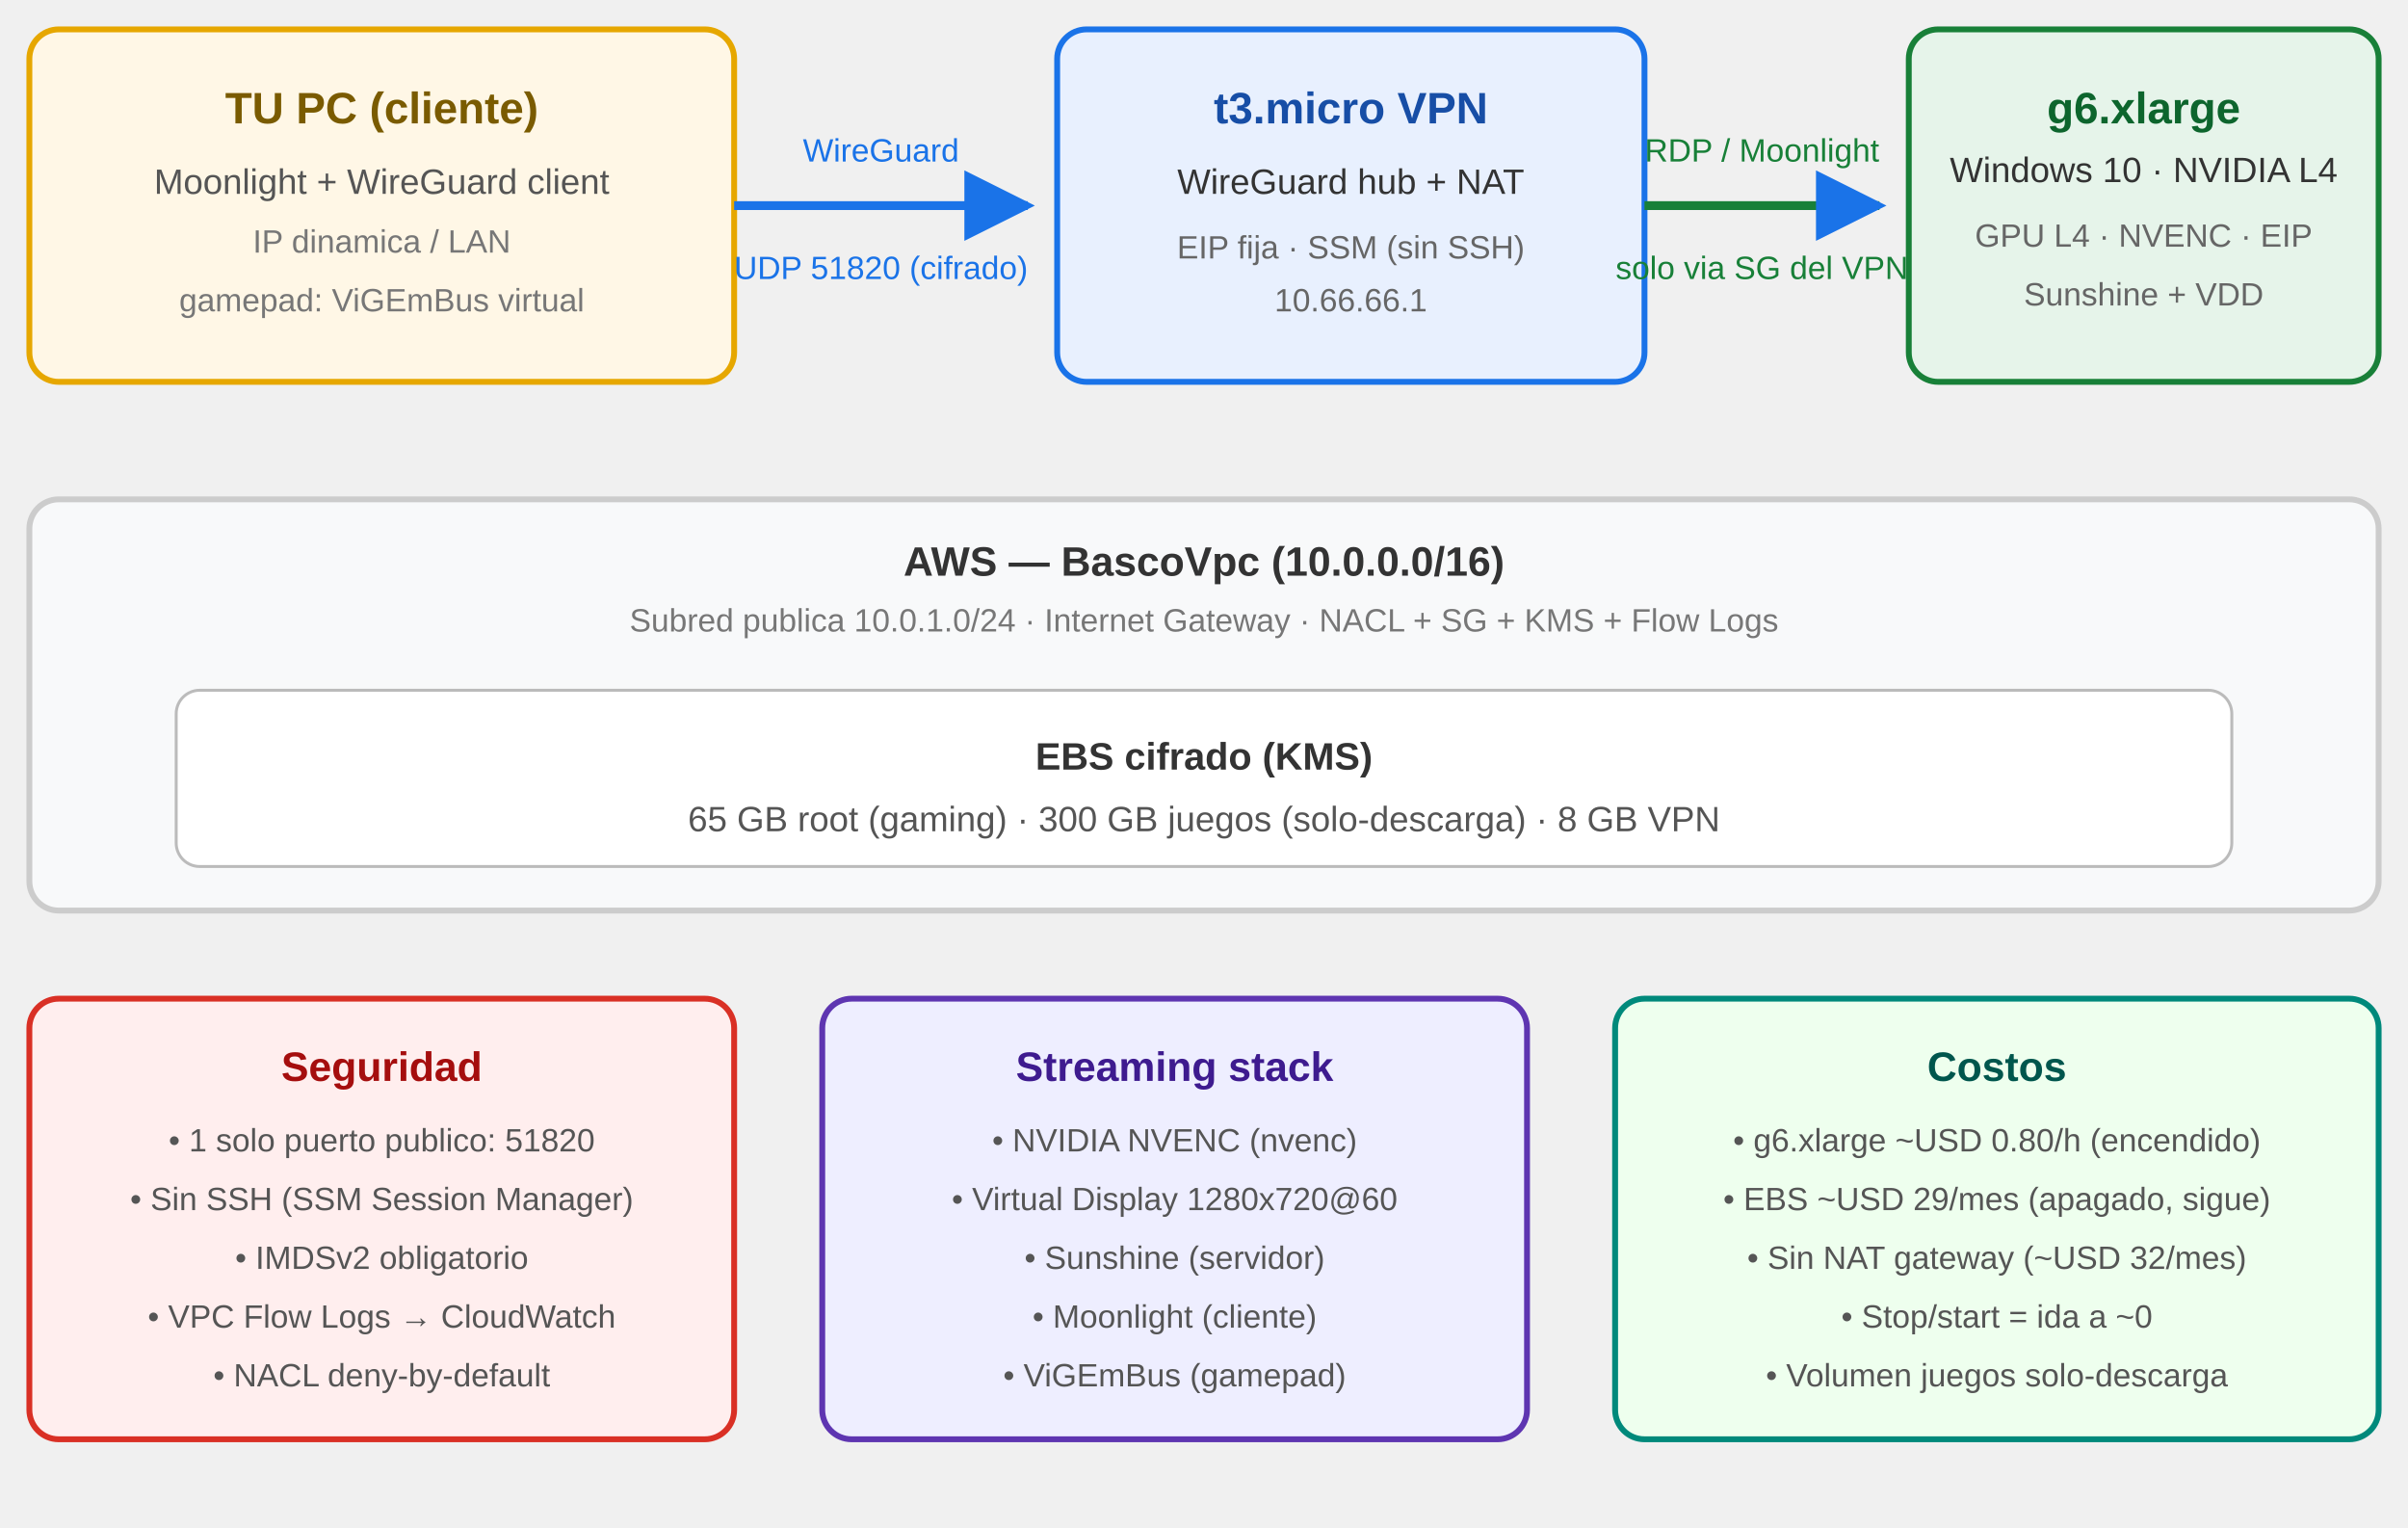
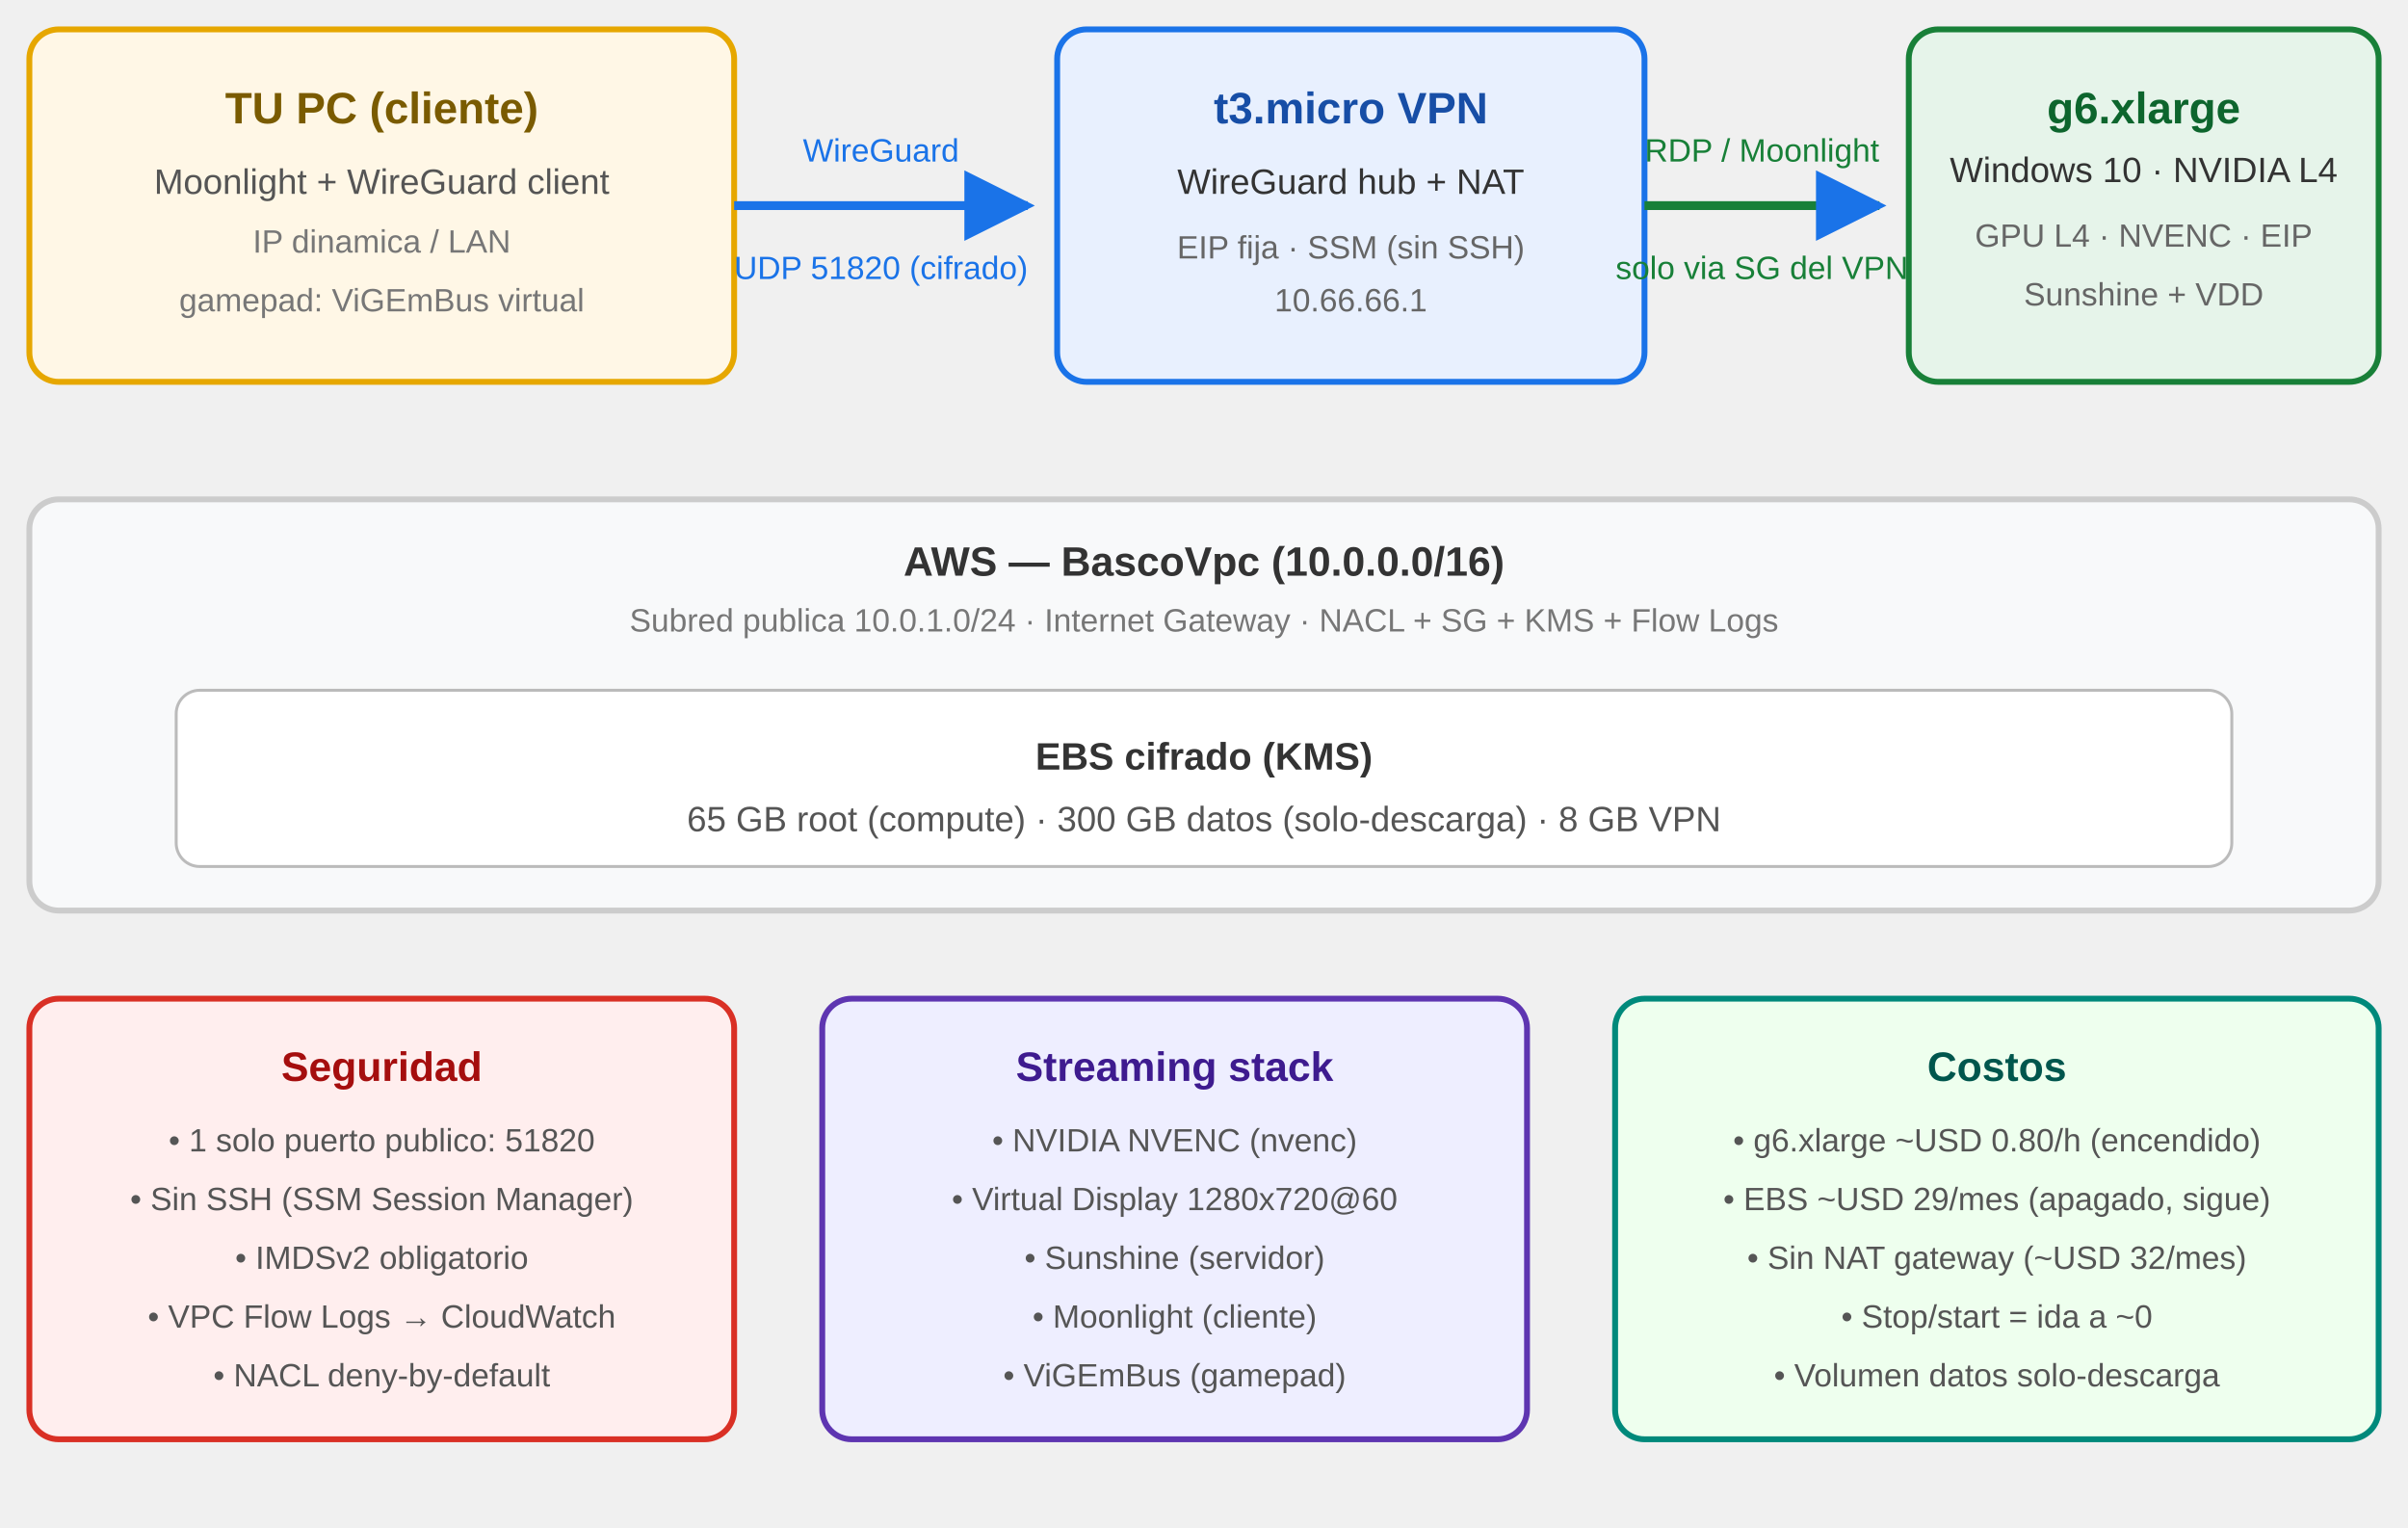
<svg xmlns="http://www.w3.org/2000/svg" width="820" height="520" viewBox="0 0 820 520" font-family="Segoe UI, Arial, sans-serif">
  <defs>
    <marker id="arrow" viewBox="0 0 10 10" refX="9" refY="5" markerWidth="8" markerHeight="8" orient="auto-start-reverse">
      <path d="M 0 0 L 10 5 L 0 10 z" fill="#1a73e8" />
    </marker>
  </defs>
  <rect x="10" y="10" width="240" height="120" rx="10" fill="#fff7e6" stroke="#e6a700" stroke-width="2" />
  <text x="130" y="42" text-anchor="middle" font-size="15" font-weight="bold" fill="#7a5b00">TU PC (cliente)</text>
  <text x="130" y="66" text-anchor="middle" font-size="12" fill="#555">Moonlight + WireGuard client</text>
  <text x="130" y="86" text-anchor="middle" font-size="11" fill="#777">IP dinamica / LAN</text>
  <text x="130" y="106" text-anchor="middle" font-size="11" fill="#777">gamepad: ViGEmBus virtual</text>
  <line x1="250" y1="70" x2="350" y2="70" stroke="#1a73e8" stroke-width="3" marker-end="url(#arrow)" />
  <text x="300" y="55" text-anchor="middle" font-size="11" fill="#1a73e8">WireGuard</text>
  <text x="300" y="95" text-anchor="middle" font-size="11" fill="#1a73e8">UDP 51820 (cifrado)</text>
  <rect x="360" y="10" width="200" height="120" rx="10" fill="#e8f0fe" stroke="#1a73e8" stroke-width="2" />
  <text x="460" y="42" text-anchor="middle" font-size="15" font-weight="bold" fill="#174ea6">t3.micro VPN</text>
  <text x="460" y="66" text-anchor="middle" font-size="12" fill="#333">WireGuard hub + NAT</text>
  <text x="460" y="88" text-anchor="middle" font-size="11" fill="#666">EIP fija · SSM (sin SSH)</text>
  <text x="460" y="106" text-anchor="middle" font-size="11" fill="#666">10.66.66.1</text>
  <line x1="560" y1="70" x2="640" y2="70" stroke="#188038" stroke-width="3" marker-end="url(#arrow)" />
  <text x="600" y="55" text-anchor="middle" font-size="11" fill="#188038">RDP / Moonlight</text>
  <text x="600" y="95" text-anchor="middle" font-size="11" fill="#188038">solo via SG del VPN</text>
  <rect x="650" y="10" width="160" height="120" rx="10" fill="#e6f4ea" stroke="#188038" stroke-width="2" />
  <text x="730" y="42" text-anchor="middle" font-size="15" font-weight="bold" fill="#0d652d">g6.xlarge</text>
  <text x="730" y="62" text-anchor="middle" font-size="12" fill="#333">Windows 10 · NVIDIA L4</text>
  <text x="730" y="84" text-anchor="middle" font-size="11" fill="#666">GPU L4 · NVENC · EIP</text>
  <text x="730" y="104" text-anchor="middle" font-size="11" fill="#666">Sunshine + VDD</text>
  <rect x="10" y="170" width="800" height="140" rx="10" fill="#f8f9fa" stroke="#ccc" stroke-width="2" />
  <text x="410" y="196" text-anchor="middle" font-size="14" font-weight="bold" fill="#333">AWS — BascoVpc (10.0.0.0/16)</text>
  <text x="410" y="215" text-anchor="middle" font-size="11" fill="#777">Subred publica 10.0.1.0/24 · Internet Gateway · NACL + SG + KMS + Flow Logs</text>
  <rect x="60" y="235" width="700" height="60" rx="8" fill="#fff" stroke="#bbb" />
  <text x="410" y="262" text-anchor="middle" font-size="13" font-weight="bold" fill="#333">EBS cifrado (KMS)</text>
-   <text x="410" y="283" text-anchor="middle" font-size="12" fill="#555">65 GB root (gaming) · 300 GB juegos (solo-descarga) · 8 GB VPN</text>
+   <text x="410" y="283" text-anchor="middle" font-size="12" fill="#555">65 GB root (compute) · 300 GB datos (solo-descarga) · 8 GB VPN</text>
  <rect x="10" y="340" width="240" height="150" rx="10" fill="#fee" stroke="#d93025" stroke-width="2" />
  <text x="130" y="368" text-anchor="middle" font-size="14" font-weight="bold" fill="#a50e0e">Seguridad</text>
  <text x="130" y="392" text-anchor="middle" font-size="11" fill="#555">• 1 solo puerto publico: 51820</text>
  <text x="130" y="412" text-anchor="middle" font-size="11" fill="#555">• Sin SSH (SSM Session Manager)</text>
  <text x="130" y="432" text-anchor="middle" font-size="11" fill="#555">• IMDSv2 obligatorio</text>
  <text x="130" y="452" text-anchor="middle" font-size="11" fill="#555">• VPC Flow Logs → CloudWatch</text>
  <text x="130" y="472" text-anchor="middle" font-size="11" fill="#555">• NACL deny-by-default</text>
  <rect x="280" y="340" width="240" height="150" rx="10" fill="#eef" stroke="#5e35b1" stroke-width="2" />
  <text x="400" y="368" text-anchor="middle" font-size="14" font-weight="bold" fill="#3e1b8f">Streaming stack</text>
  <text x="400" y="392" text-anchor="middle" font-size="11" fill="#555">• NVIDIA NVENC (nvenc)</text>
  <text x="400" y="412" text-anchor="middle" font-size="11" fill="#555">• Virtual Display 1280x720@60</text>
  <text x="400" y="432" text-anchor="middle" font-size="11" fill="#555">• Sunshine (servidor)</text>
  <text x="400" y="452" text-anchor="middle" font-size="11" fill="#555">• Moonlight (cliente)</text>
  <text x="400" y="472" text-anchor="middle" font-size="11" fill="#555">• ViGEmBus (gamepad)</text>
  <rect x="550" y="340" width="260" height="150" rx="10" fill="#efe" stroke="#00897b" stroke-width="2" />
  <text x="680" y="368" text-anchor="middle" font-size="14" font-weight="bold" fill="#00564d">Costos</text>
  <text x="680" y="392" text-anchor="middle" font-size="11" fill="#555">• g6.xlarge ~USD 0.80/h (encendido)</text>
  <text x="680" y="412" text-anchor="middle" font-size="11" fill="#555">• EBS ~USD 29/mes (apagado, sigue)</text>
  <text x="680" y="432" text-anchor="middle" font-size="11" fill="#555">• Sin NAT gateway (~USD 32/mes)</text>
  <text x="680" y="452" text-anchor="middle" font-size="11" fill="#555">• Stop/start = ida a ~0</text>
-   <text x="680" y="472" text-anchor="middle" font-size="11" fill="#555">• Volumen juegos solo-descarga</text>
+   <text x="680" y="472" text-anchor="middle" font-size="11" fill="#555">• Volumen datos solo-descarga</text>
</svg>
